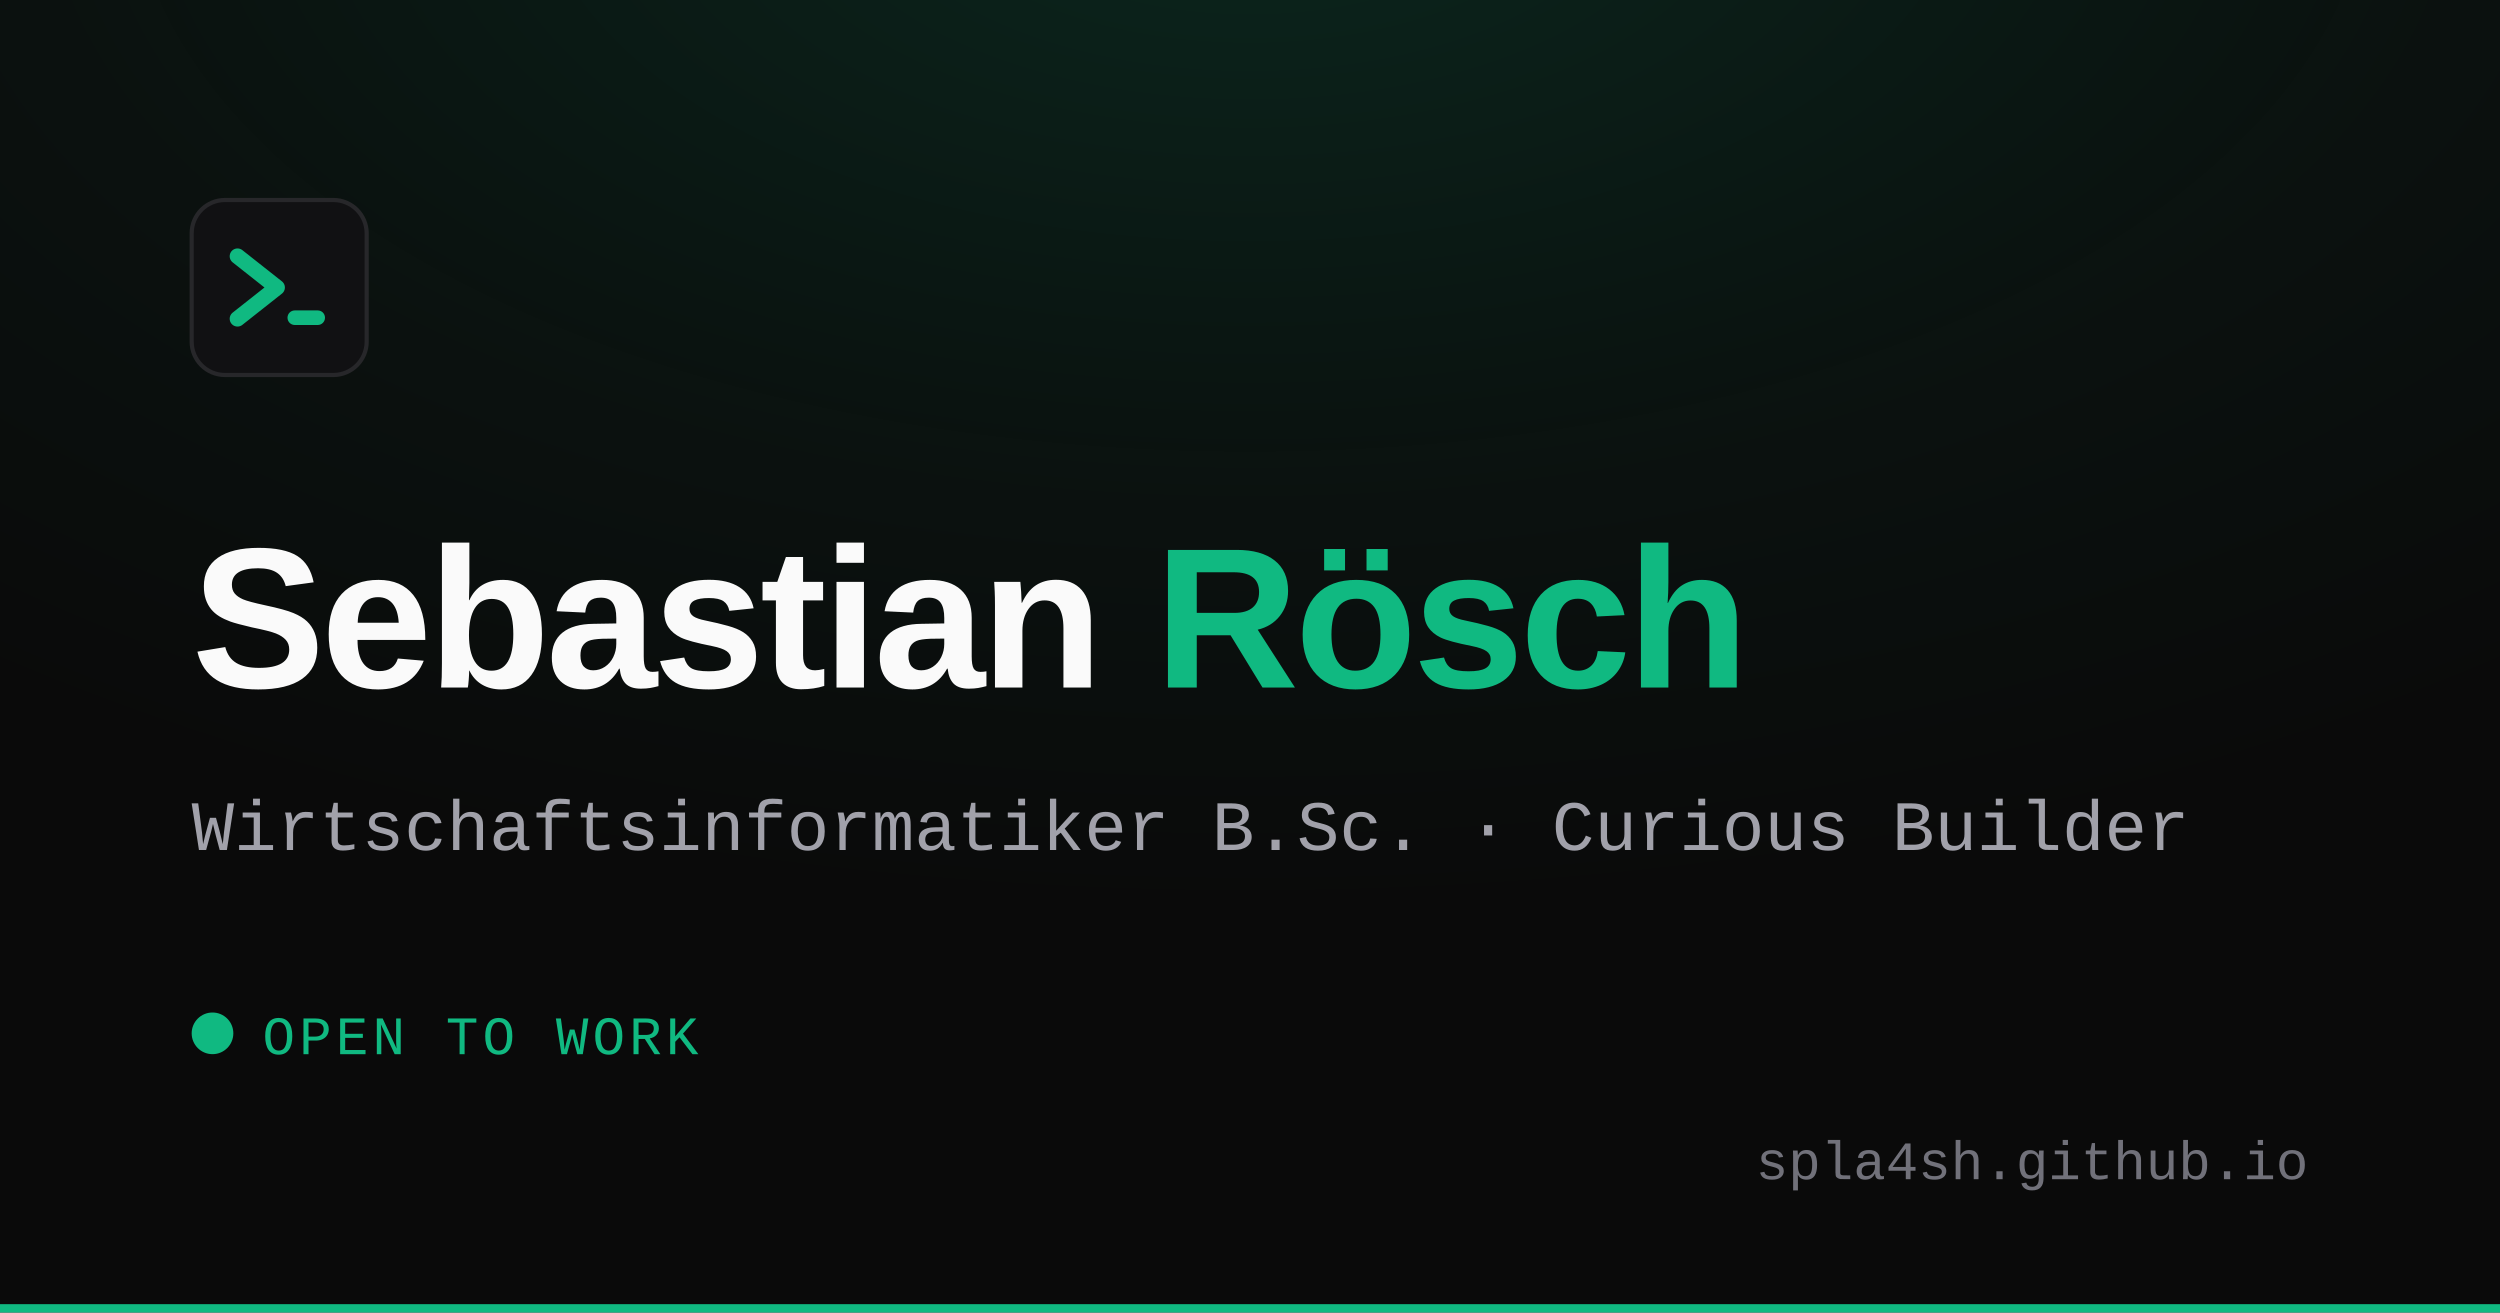
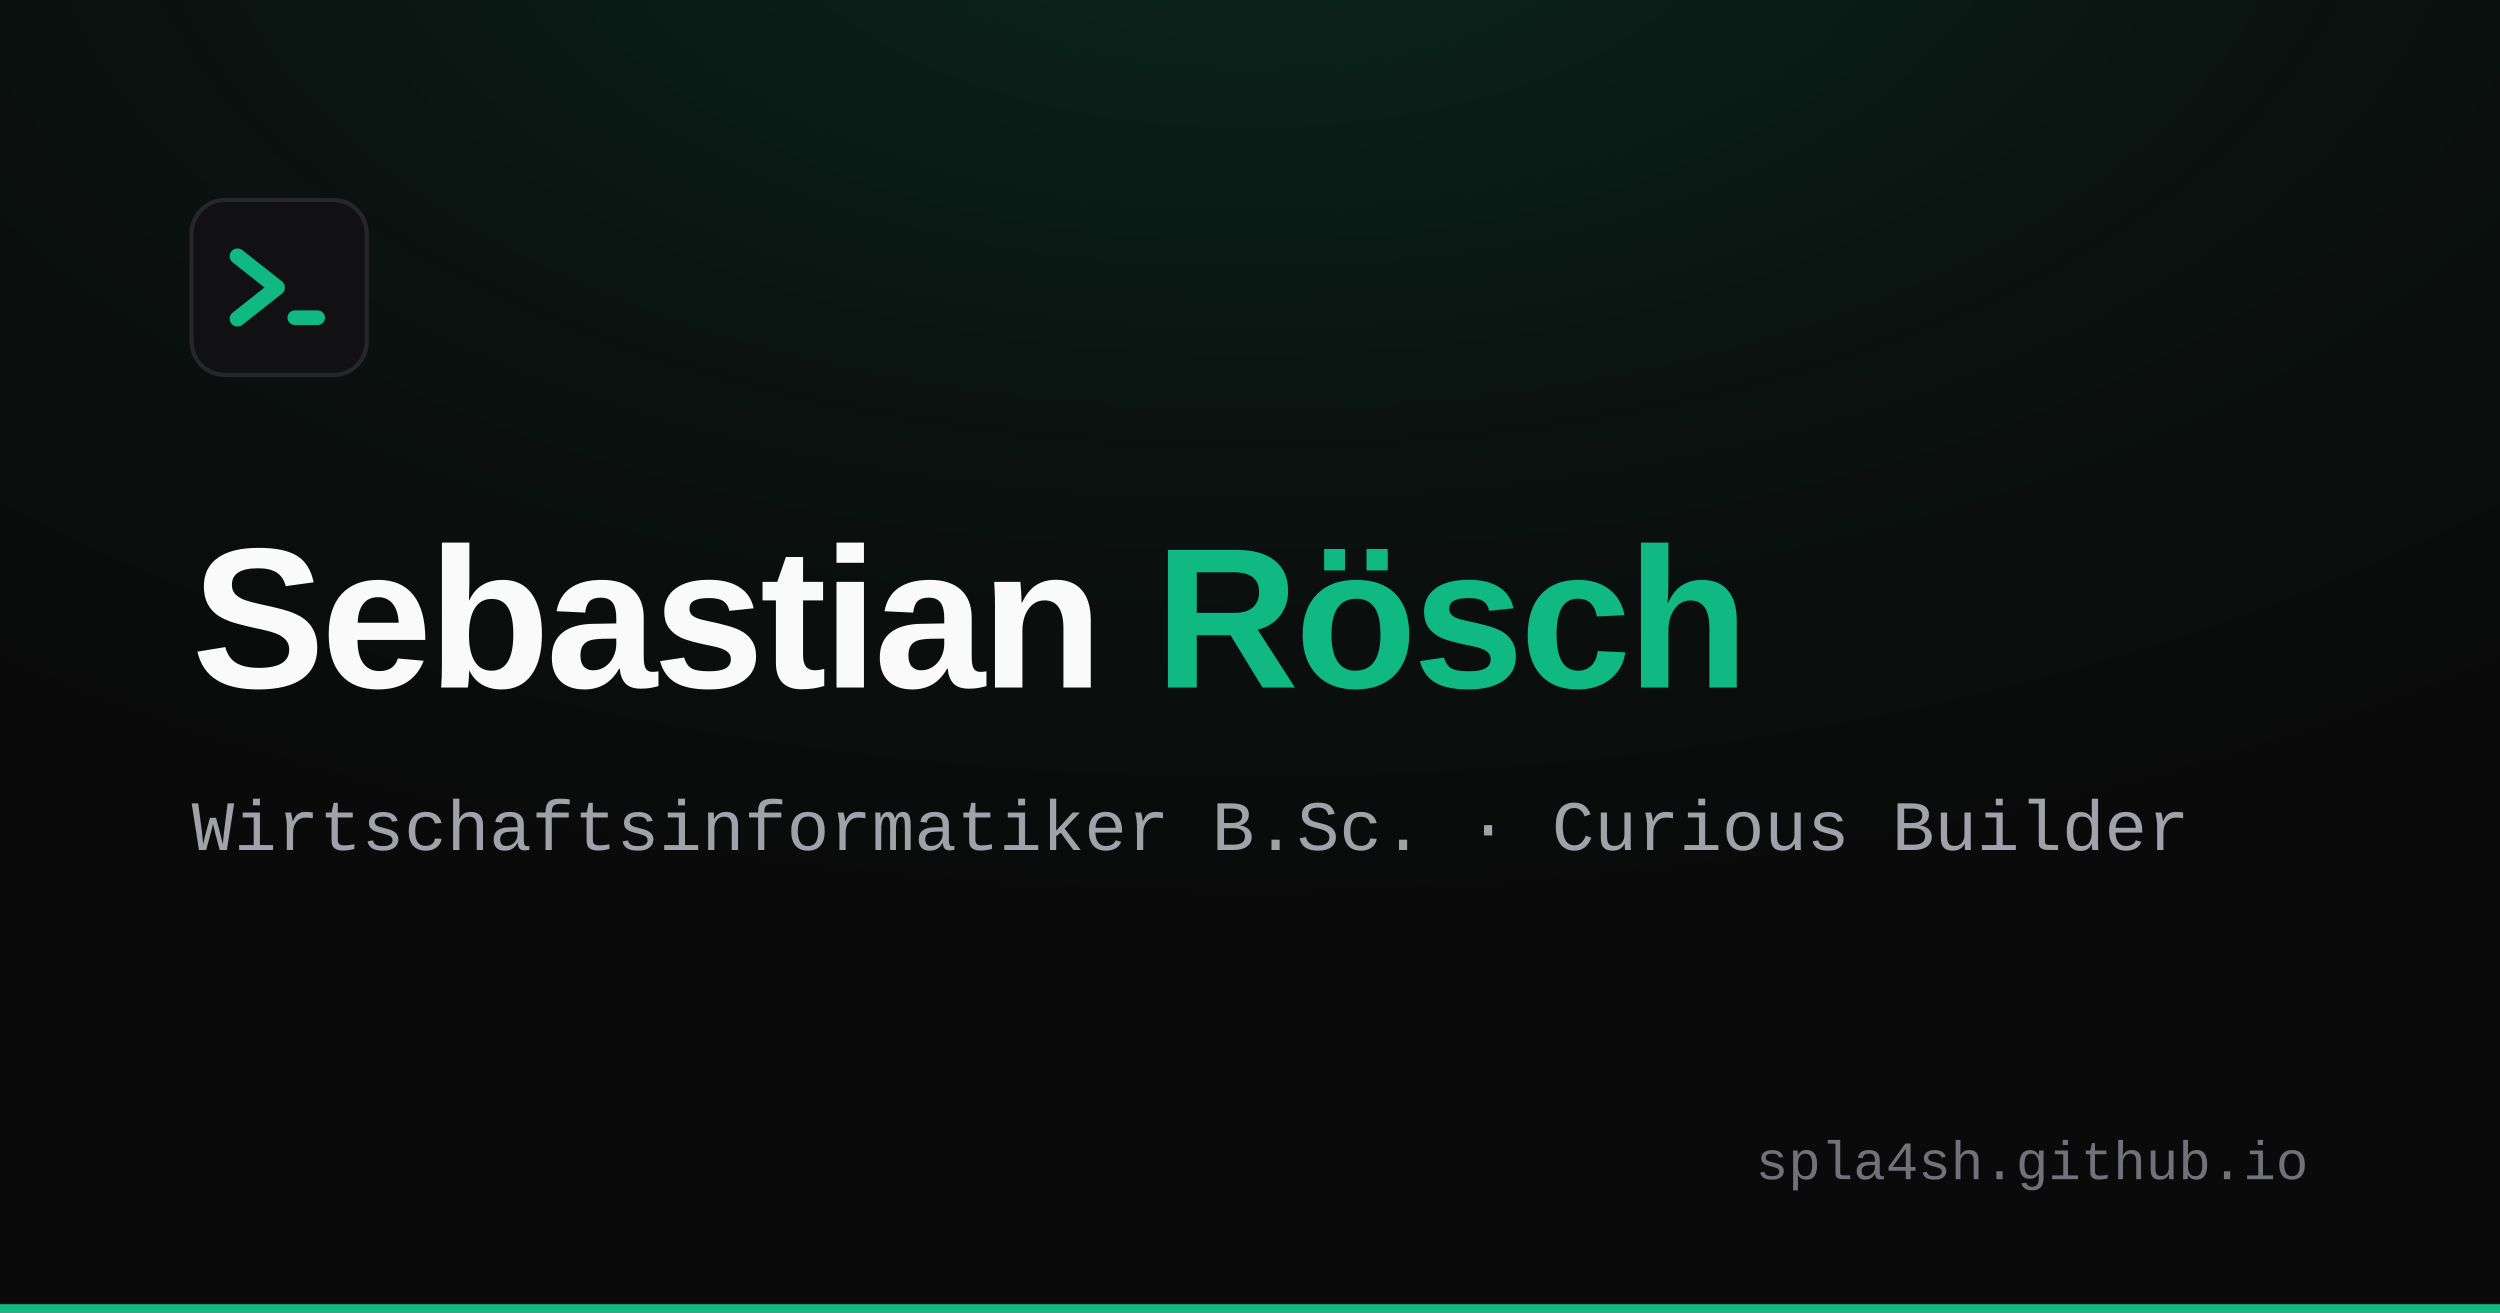
<svg xmlns="http://www.w3.org/2000/svg" width="1200" height="630" viewBox="0 0 1200 630">
  <defs>
    <radialGradient id="glow" cx="50%" cy="-10%" r="80%">
      <stop offset="0%" stop-color="#10b981" stop-opacity="0.16" />
      <stop offset="60%" stop-color="#10b981" stop-opacity="0.04" />
      <stop offset="100%" stop-color="#10b981" stop-opacity="0" />
    </radialGradient>
  </defs>
  <rect width="1200" height="630" fill="#0a0a0a" />
  <rect width="1200" height="630" fill="url(#glow)" />
  <rect x="0" y="626" width="1200" height="4" fill="#10b981" />
  <g transform="translate(92,96)">
    <rect width="84" height="84" rx="16" fill="#111113" stroke="#27272a" stroke-width="2" />
    <path d="M22 27 L41 42 L22 57" stroke="#10b981" stroke-width="7.5" stroke-linecap="round" stroke-linejoin="round" fill="none" />
    <rect x="46" y="53" width="18" height="7" rx="3.5" fill="#10b981" />
  </g>
  <text x="92" y="330" font-family="Segoe UI, Arial, sans-serif" font-size="96" font-weight="800" fill="#fafafa" letter-spacing="-2">Sebastian <tspan fill="#10b981">Rösch</tspan>
  </text>
  <text x="92" y="408" font-family="Consolas, Courier New, monospace" font-size="34" fill="#a1a1aa">Wirtschaftsinformatiker B.Sc. · Curious Builder</text>
-   <g transform="translate(92,486)">
-     <circle cx="10" cy="10" r="10" fill="#10b981" />
-     <text x="34" y="20" font-family="Consolas, Courier New, monospace" font-size="26" fill="#10b981" letter-spacing="2">OPEN TO WORK</text>
-   </g>
  <text x="1108" y="566" text-anchor="end" font-family="Consolas, Courier New, monospace" font-size="26" fill="#71717a">spla4sh.github.io</text>
</svg>
